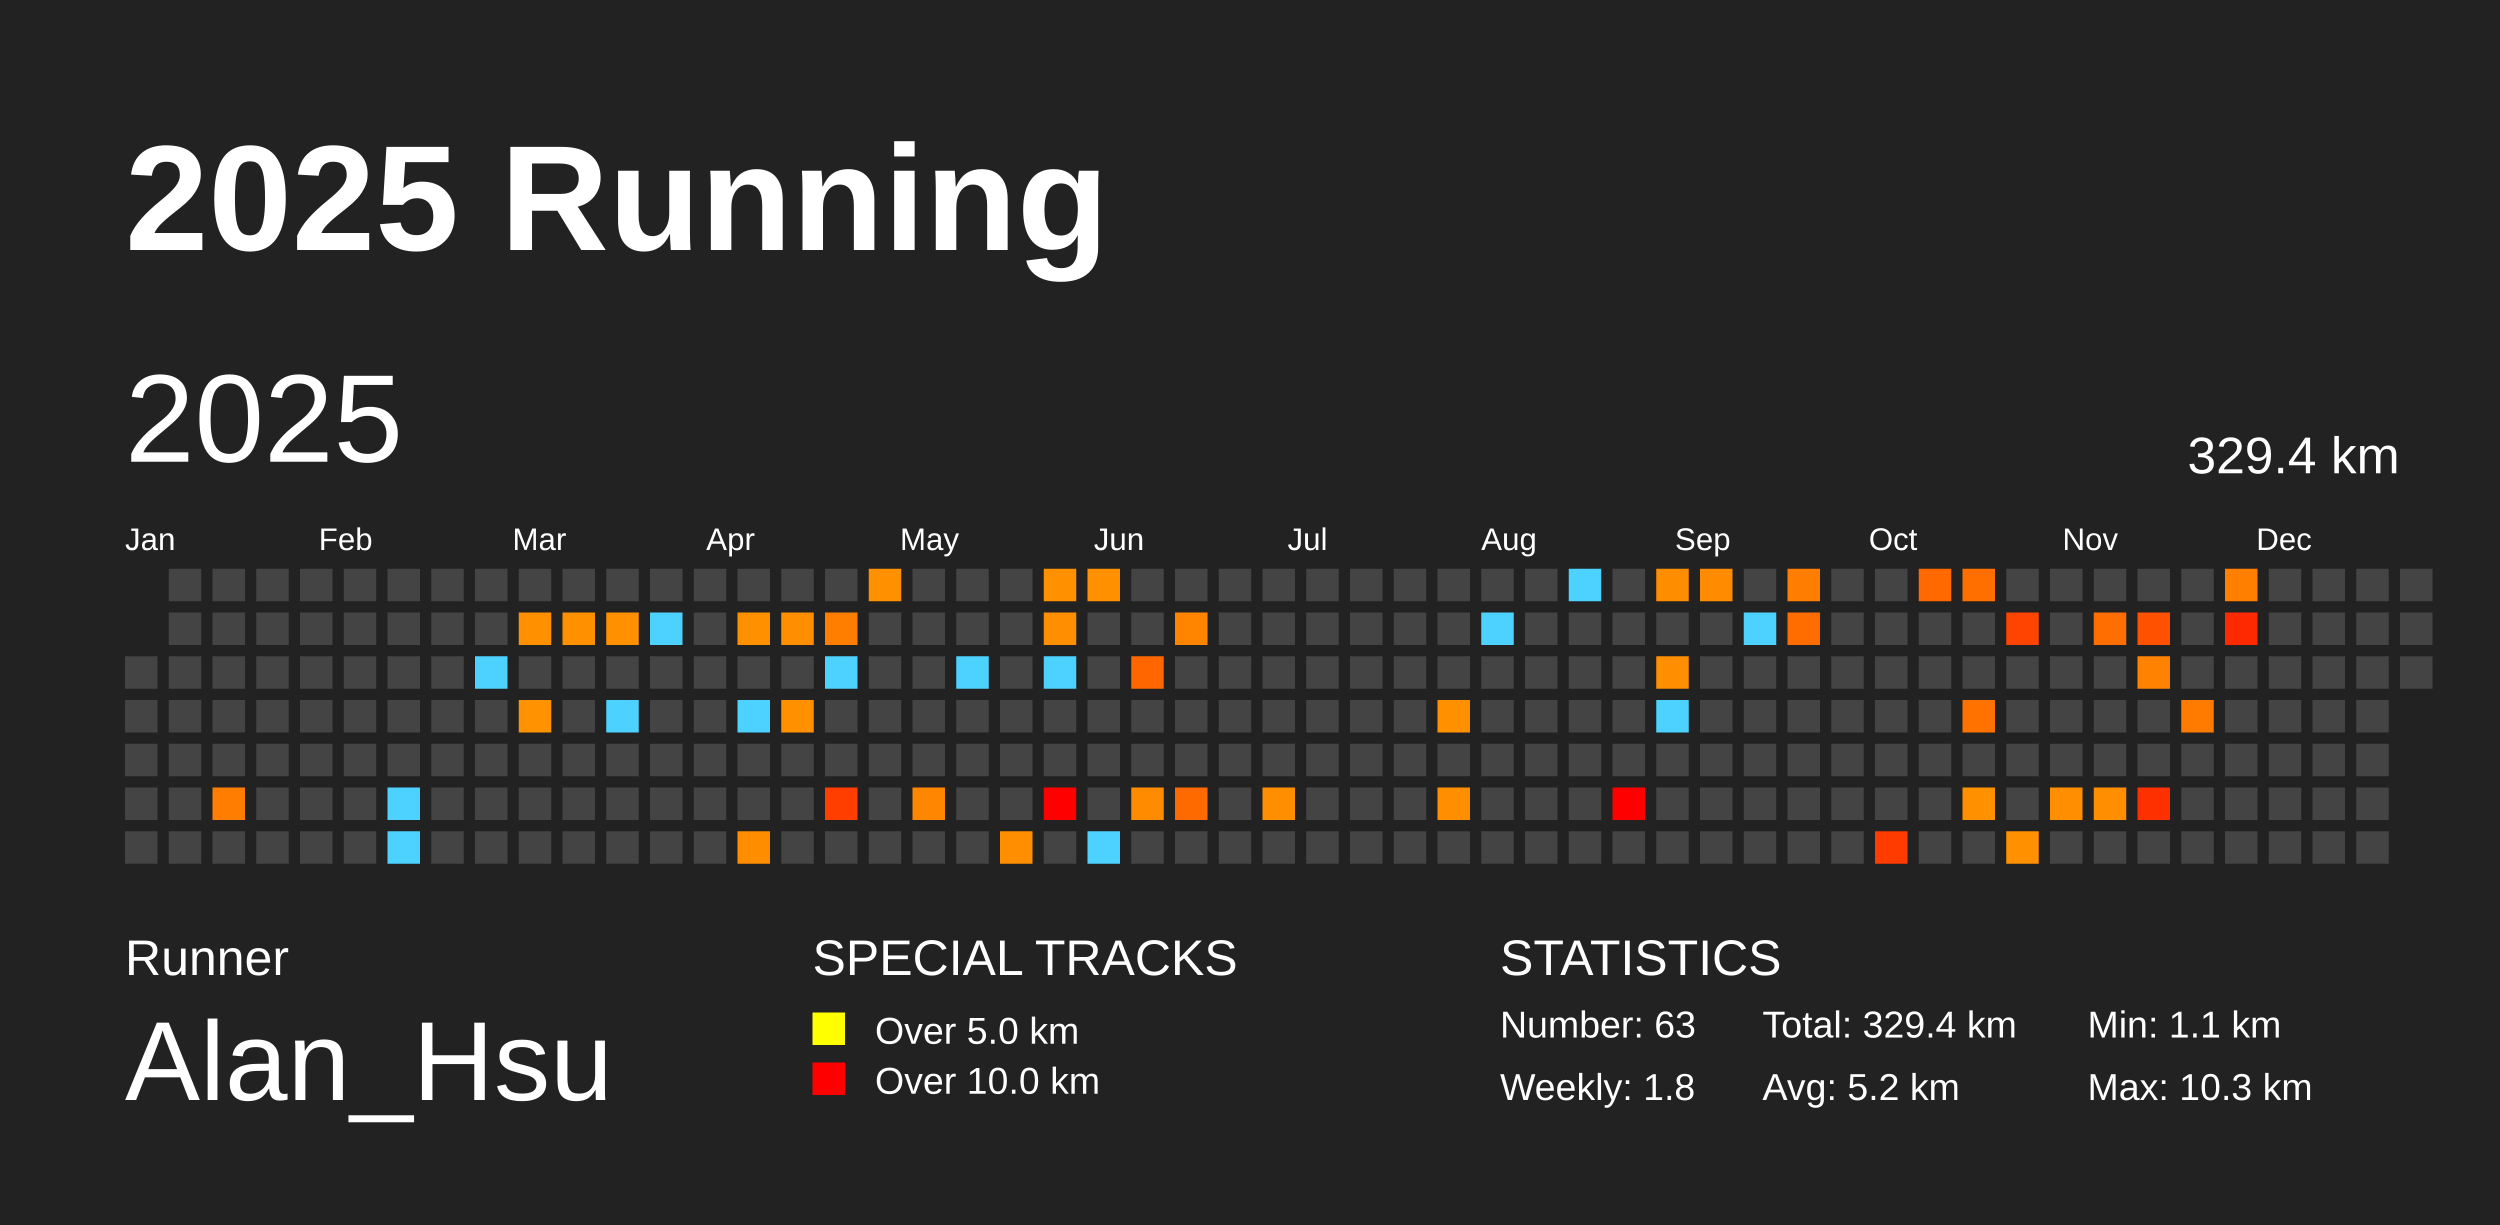
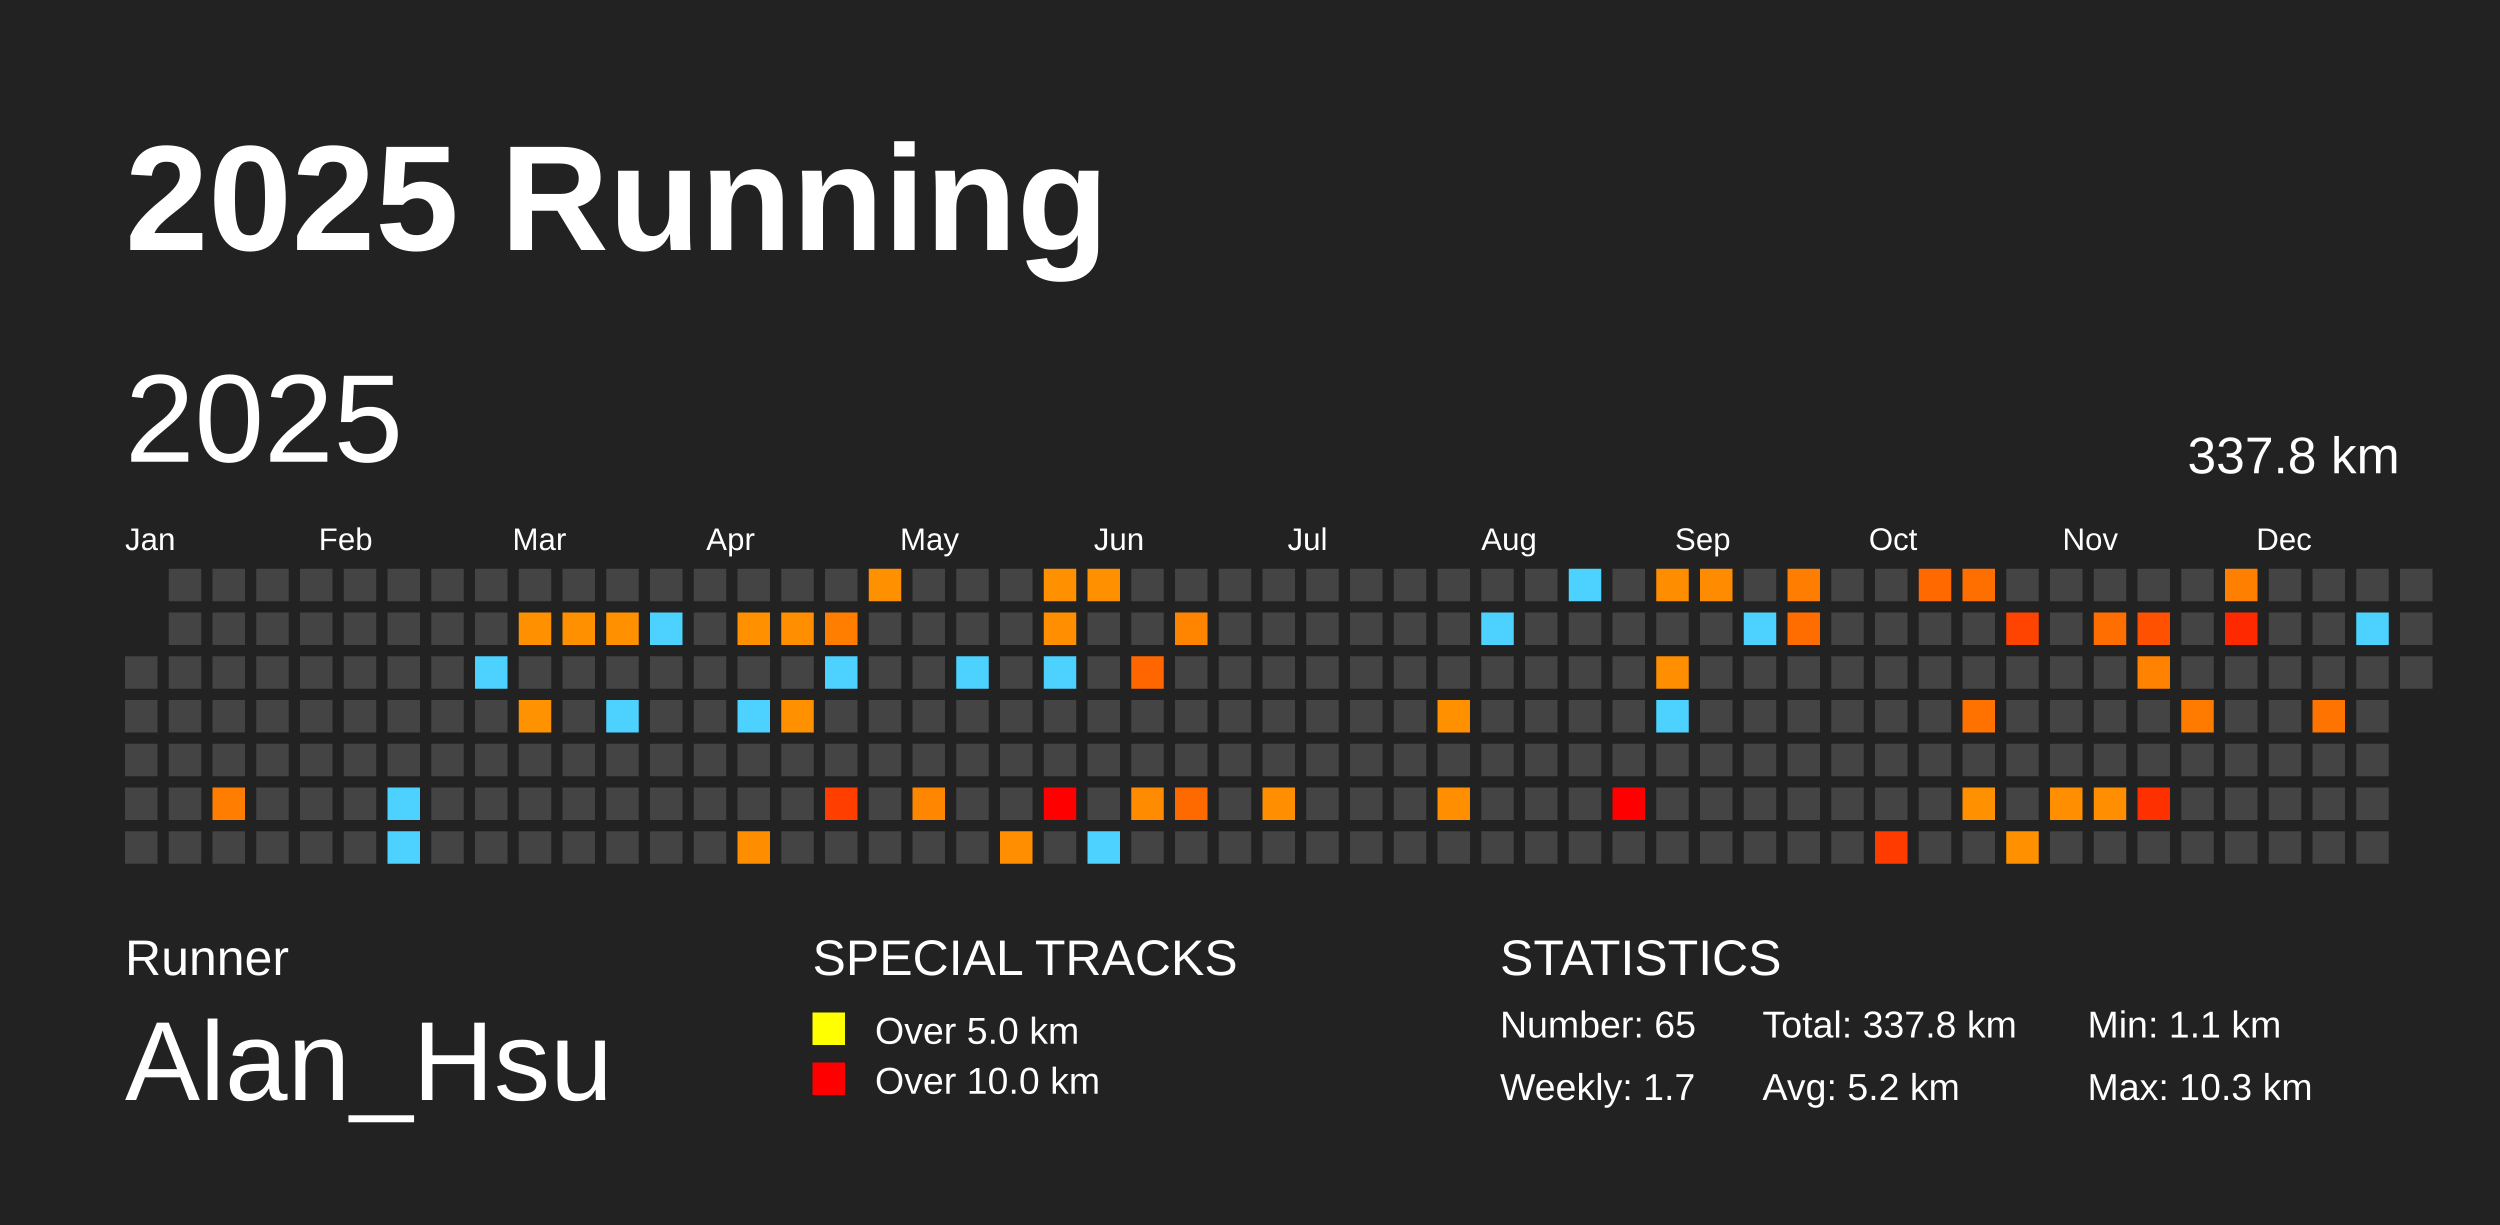
<svg xmlns="http://www.w3.org/2000/svg" baseProfile="full" height="98mm" version="1.1" viewBox="0,0,200,98" width="200mm">
  <defs />
  <rect fill="#222222" height="98" width="200" x="0" y="0" />
  <text fill="#FFFFFF" style="font-size:12px; font-family:Arial; font-weight:bold;" x="10" y="20">2025 Running</text>
  <text fill="#FFFFFF" style="font-size:4px; font-family:Arial" x="10" y="78">Runner</text>
  <text fill="#FFFFFF" style="font-size:9px; font-family:Arial" x="10" y="88">Alan_Hsu</text>
  <text fill="#FFFFFF" style="font-size:4px; font-family:Arial" x="65" y="78">SPECIAL TRACKS</text>
  <rect fill="yellow" height="2.6" width="2.6" x="65" y="81" />
  <text fill="#FFFFFF" style="font-size:3px; font-family:Arial" x="70" y="83.5">Over 5.0 km</text>
  <rect fill="red" height="2.6" width="2.6" x="65" y="85" />
  <text fill="#FFFFFF" style="font-size:3px; font-family:Arial" x="70" y="87.5">Over 10.0 km</text>
  <text fill="#FFFFFF" style="font-size:4px; font-family:Arial" x="120" y="78">STATISTICS</text>
-   <text fill="#FFFFFF" style="font-size:3px; font-family:Arial" x="120" y="83">Number: 63</text>
-   <text fill="#FFFFFF" style="font-size:3px; font-family:Arial" x="120" y="88">Weekly: 1.8</text>
-   <text fill="#FFFFFF" style="font-size:3px; font-family:Arial" x="141" y="83">Total: 329.4 km</text>
+   <text fill="#FFFFFF" style="font-size:3px; font-family:Arial" x="120" y="83">Number: 65</text>
+   <text fill="#FFFFFF" style="font-size:3px; font-family:Arial" x="120" y="88">Weekly: 1.7</text>
+   <text fill="#FFFFFF" style="font-size:3px; font-family:Arial" x="141" y="83">Total: 337.8 km</text>
  <text fill="#FFFFFF" style="font-size:3px; font-family:Arial" x="141" y="88">Avg: 5.2 km</text>
  <text fill="#FFFFFF" style="font-size:3px; font-family:Arial" x="167" y="83">Min: 1.1 km</text>
  <text fill="#FFFFFF" style="font-size:3px; font-family:Arial" x="167" y="88">Max: 10.3 km</text>
  <text dominant-baseline="hanging" fill="#FFFFFF" style="font-size:10.0px; font-family:Arial;" x="10" y="30">2025</text>
-   <text dominant-baseline="hanging" fill="#FFFFFF" style="font-size:4.125px; font-family:Arial;" x="175" y="35">329.4 km</text>
+   <text dominant-baseline="hanging" fill="#FFFFFF" style="font-size:4.125px; font-family:Arial;" x="175" y="35">337.8 km</text>
  <text fill="#FFFFFF" style="font-size:2.5px; font-family:Arial" x="10.0" y="44">Jan</text>
  <text fill="#FFFFFF" style="font-size:2.5px; font-family:Arial" x="25.5" y="44">Feb</text>
  <text fill="#FFFFFF" style="font-size:2.5px; font-family:Arial" x="41.0" y="44">Mar</text>
  <text fill="#FFFFFF" style="font-size:2.5px; font-family:Arial" x="56.5" y="44">Apr</text>
  <text fill="#FFFFFF" style="font-size:2.5px; font-family:Arial" x="72.0" y="44">May</text>
  <text fill="#FFFFFF" style="font-size:2.5px; font-family:Arial" x="87.5" y="44">Jun</text>
  <text fill="#FFFFFF" style="font-size:2.5px; font-family:Arial" x="103.0" y="44">Jul</text>
  <text fill="#FFFFFF" style="font-size:2.5px; font-family:Arial" x="118.5" y="44">Aug</text>
  <text fill="#FFFFFF" style="font-size:2.5px; font-family:Arial" x="134.0" y="44">Sep</text>
  <text fill="#FFFFFF" style="font-size:2.5px; font-family:Arial" x="149.5" y="44">Oct</text>
  <text fill="#FFFFFF" style="font-size:2.5px; font-family:Arial" x="165.0" y="44">Nov</text>
  <text fill="#FFFFFF" style="font-size:2.5px; font-family:Arial" x="180.5" y="44">Dec</text>
  <rect fill="#444444" height="2.6" width="2.6" x="10.0" y="52.5" />
  <rect fill="#444444" height="2.6" width="2.6" x="10.0" y="56.0" />
  <rect fill="#444444" height="2.6" width="2.6" x="10.0" y="59.5" />
  <rect fill="#444444" height="2.6" width="2.6" x="10.0" y="63.0" />
  <rect fill="#444444" height="2.6" width="2.6" x="10.0" y="66.5" />
  <rect fill="#444444" height="2.6" width="2.6" x="13.5" y="45.5" />
  <rect fill="#444444" height="2.6" width="2.6" x="13.5" y="49.0" />
  <rect fill="#444444" height="2.6" width="2.6" x="13.5" y="52.5" />
  <rect fill="#444444" height="2.6" width="2.6" x="13.5" y="56.0" />
  <rect fill="#444444" height="2.6" width="2.6" x="13.5" y="59.5" />
  <rect fill="#444444" height="2.6" width="2.6" x="13.5" y="63.0" />
  <rect fill="#444444" height="2.6" width="2.6" x="13.5" y="66.5" />
  <rect fill="#444444" height="2.6" width="2.6" x="17.0" y="45.5" />
  <rect fill="#444444" height="2.6" width="2.6" x="17.0" y="49.0" />
  <rect fill="#444444" height="2.6" width="2.6" x="17.0" y="52.5" />
  <rect fill="#444444" height="2.6" width="2.6" x="17.0" y="56.0" />
  <rect fill="#444444" height="2.6" width="2.6" x="17.0" y="59.5" />
  <rect fill="#ff7d00" height="2.6" width="2.6" x="17.0" y="63.0" />
  <rect fill="#444444" height="2.6" width="2.6" x="17.0" y="66.5" />
  <rect fill="#444444" height="2.6" width="2.6" x="20.5" y="45.5" />
  <rect fill="#444444" height="2.6" width="2.6" x="20.5" y="49.0" />
  <rect fill="#444444" height="2.6" width="2.6" x="20.5" y="52.5" />
  <rect fill="#444444" height="2.6" width="2.6" x="20.5" y="56.0" />
  <rect fill="#444444" height="2.6" width="2.6" x="20.5" y="59.5" />
  <rect fill="#444444" height="2.6" width="2.6" x="20.5" y="63.0" />
  <rect fill="#444444" height="2.6" width="2.6" x="20.5" y="66.5" />
  <rect fill="#444444" height="2.6" width="2.6" x="24.0" y="45.5" />
  <rect fill="#444444" height="2.6" width="2.6" x="24.0" y="49.0" />
  <rect fill="#444444" height="2.6" width="2.6" x="24.0" y="52.5" />
  <rect fill="#444444" height="2.6" width="2.6" x="24.0" y="56.0" />
  <rect fill="#444444" height="2.6" width="2.6" x="24.0" y="59.5" />
  <rect fill="#444444" height="2.6" width="2.6" x="24.0" y="63.0" />
  <rect fill="#444444" height="2.6" width="2.6" x="24.0" y="66.5" />
  <rect fill="#444444" height="2.6" width="2.6" x="27.5" y="45.5" />
  <rect fill="#444444" height="2.6" width="2.6" x="27.5" y="49.0" />
  <rect fill="#444444" height="2.6" width="2.6" x="27.5" y="52.5" />
  <rect fill="#444444" height="2.6" width="2.6" x="27.5" y="56.0" />
  <rect fill="#444444" height="2.6" width="2.6" x="27.5" y="59.5" />
  <rect fill="#444444" height="2.6" width="2.6" x="27.5" y="63.0" />
  <rect fill="#444444" height="2.6" width="2.6" x="27.5" y="66.5" />
  <rect fill="#444444" height="2.6" width="2.6" x="31.0" y="45.5" />
  <rect fill="#444444" height="2.6" width="2.6" x="31.0" y="49.0" />
  <rect fill="#444444" height="2.6" width="2.6" x="31.0" y="52.5" />
  <rect fill="#444444" height="2.6" width="2.6" x="31.0" y="56.0" />
  <rect fill="#444444" height="2.6" width="2.6" x="31.0" y="59.5" />
  <rect fill="#4dd2ff" height="2.6" width="2.6" x="31.0" y="63.0" />
  <rect fill="#4dd2ff" height="2.6" width="2.6" x="31.0" y="66.5" />
  <rect fill="#444444" height="2.6" width="2.6" x="34.5" y="45.5" />
  <rect fill="#444444" height="2.6" width="2.6" x="34.5" y="49.0" />
  <rect fill="#444444" height="2.6" width="2.6" x="34.5" y="52.5" />
  <rect fill="#444444" height="2.6" width="2.6" x="34.5" y="56.0" />
  <rect fill="#444444" height="2.6" width="2.6" x="34.5" y="59.5" />
  <rect fill="#444444" height="2.6" width="2.6" x="34.5" y="63.0" />
  <rect fill="#444444" height="2.6" width="2.6" x="34.5" y="66.5" />
  <rect fill="#444444" height="2.6" width="2.6" x="38.0" y="45.5" />
  <rect fill="#444444" height="2.6" width="2.6" x="38.0" y="49.0" />
  <rect fill="#4dd2ff" height="2.6" width="2.6" x="38.0" y="52.5" />
  <rect fill="#444444" height="2.6" width="2.6" x="38.0" y="56.0" />
  <rect fill="#444444" height="2.6" width="2.6" x="38.0" y="59.5" />
  <rect fill="#444444" height="2.6" width="2.6" x="38.0" y="63.0" />
  <rect fill="#444444" height="2.6" width="2.6" x="38.0" y="66.5" />
  <rect fill="#444444" height="2.6" width="2.6" x="41.5" y="45.5" />
  <rect fill="#ff9100" height="2.6" width="2.6" x="41.5" y="49.0" />
  <rect fill="#444444" height="2.6" width="2.6" x="41.5" y="52.5" />
  <rect fill="#ff9200" height="2.6" width="2.6" x="41.5" y="56.0" />
  <rect fill="#444444" height="2.6" width="2.6" x="41.5" y="59.5" />
  <rect fill="#444444" height="2.6" width="2.6" x="41.5" y="63.0" />
  <rect fill="#444444" height="2.6" width="2.6" x="41.5" y="66.5" />
  <rect fill="#444444" height="2.6" width="2.6" x="45.0" y="45.5" />
  <rect fill="#ff9100" height="2.6" width="2.6" x="45.0" y="49.0" />
  <rect fill="#444444" height="2.6" width="2.6" x="45.0" y="52.5" />
  <rect fill="#444444" height="2.6" width="2.6" x="45.0" y="56.0" />
  <rect fill="#444444" height="2.6" width="2.6" x="45.0" y="59.5" />
  <rect fill="#444444" height="2.6" width="2.6" x="45.0" y="63.0" />
  <rect fill="#444444" height="2.6" width="2.6" x="45.0" y="66.5" />
  <rect fill="#444444" height="2.6" width="2.6" x="48.5" y="45.5" />
  <rect fill="#ff9100" height="2.6" width="2.6" x="48.5" y="49.0" />
  <rect fill="#444444" height="2.6" width="2.6" x="48.5" y="52.5" />
  <rect fill="#4dd2ff" height="2.6" width="2.6" x="48.5" y="56.0" />
  <rect fill="#444444" height="2.6" width="2.6" x="48.5" y="59.5" />
  <rect fill="#444444" height="2.6" width="2.6" x="48.5" y="63.0" />
  <rect fill="#444444" height="2.6" width="2.6" x="48.5" y="66.5" />
  <rect fill="#444444" height="2.6" width="2.6" x="52.0" y="45.5" />
  <rect fill="#4dd2ff" height="2.6" width="2.6" x="52.0" y="49.0" />
  <rect fill="#444444" height="2.6" width="2.6" x="52.0" y="52.5" />
  <rect fill="#444444" height="2.6" width="2.6" x="52.0" y="56.0" />
  <rect fill="#444444" height="2.6" width="2.6" x="52.0" y="59.5" />
  <rect fill="#444444" height="2.6" width="2.6" x="52.0" y="63.0" />
  <rect fill="#444444" height="2.6" width="2.6" x="52.0" y="66.5" />
  <rect fill="#444444" height="2.6" width="2.6" x="55.5" y="45.5" />
  <rect fill="#444444" height="2.6" width="2.6" x="55.5" y="49.0" />
  <rect fill="#444444" height="2.6" width="2.6" x="55.5" y="52.5" />
  <rect fill="#444444" height="2.6" width="2.6" x="55.5" y="56.0" />
  <rect fill="#444444" height="2.6" width="2.6" x="55.5" y="59.5" />
  <rect fill="#444444" height="2.6" width="2.6" x="55.5" y="63.0" />
  <rect fill="#444444" height="2.6" width="2.6" x="55.5" y="66.5" />
  <rect fill="#444444" height="2.6" width="2.6" x="59.0" y="45.5" />
  <rect fill="#ff9100" height="2.6" width="2.6" x="59.0" y="49.0" />
  <rect fill="#444444" height="2.6" width="2.6" x="59.0" y="52.5" />
  <rect fill="#4dd2ff" height="2.6" width="2.6" x="59.0" y="56.0" />
  <rect fill="#444444" height="2.6" width="2.6" x="59.0" y="59.5" />
  <rect fill="#444444" height="2.6" width="2.6" x="59.0" y="63.0" />
  <rect fill="#ff8d00" height="2.6" width="2.6" x="59.0" y="66.5" />
  <rect fill="#444444" height="2.6" width="2.6" x="62.5" y="45.5" />
  <rect fill="#ff8f00" height="2.6" width="2.6" x="62.5" y="49.0" />
  <rect fill="#444444" height="2.6" width="2.6" x="62.5" y="52.5" />
  <rect fill="#ff9100" height="2.6" width="2.6" x="62.5" y="56.0" />
  <rect fill="#444444" height="2.6" width="2.6" x="62.5" y="59.5" />
  <rect fill="#444444" height="2.6" width="2.6" x="62.5" y="63.0" />
  <rect fill="#444444" height="2.6" width="2.6" x="62.5" y="66.5" />
  <rect fill="#444444" height="2.6" width="2.6" x="66.0" y="45.5" />
  <rect fill="#ff7e00" height="2.6" width="2.6" x="66.0" y="49.0" />
  <rect fill="#4dd2ff" height="2.6" width="2.6" x="66.0" y="52.5" />
  <rect fill="#444444" height="2.6" width="2.6" x="66.0" y="56.0" />
  <rect fill="#444444" height="2.6" width="2.6" x="66.0" y="59.5" />
  <rect fill="#ff3e00" height="2.6" width="2.6" x="66.0" y="63.0" />
  <rect fill="#444444" height="2.6" width="2.6" x="66.0" y="66.5" />
  <rect fill="#ff9100" height="2.6" width="2.6" x="69.5" y="45.5" />
  <rect fill="#444444" height="2.6" width="2.6" x="69.5" y="49.0" />
  <rect fill="#444444" height="2.6" width="2.6" x="69.5" y="52.5" />
  <rect fill="#444444" height="2.6" width="2.6" x="69.5" y="56.0" />
  <rect fill="#444444" height="2.6" width="2.6" x="69.5" y="59.5" />
  <rect fill="#444444" height="2.6" width="2.6" x="69.5" y="63.0" />
  <rect fill="#444444" height="2.6" width="2.6" x="69.5" y="66.5" />
  <rect fill="#444444" height="2.6" width="2.6" x="73.0" y="45.5" />
  <rect fill="#444444" height="2.6" width="2.6" x="73.0" y="49.0" />
  <rect fill="#444444" height="2.6" width="2.6" x="73.0" y="52.5" />
  <rect fill="#444444" height="2.6" width="2.6" x="73.0" y="56.0" />
  <rect fill="#444444" height="2.6" width="2.6" x="73.0" y="59.5" />
  <rect fill="#ff8600" height="2.6" width="2.6" x="73.0" y="63.0" />
  <rect fill="#444444" height="2.6" width="2.6" x="73.0" y="66.5" />
  <rect fill="#444444" height="2.6" width="2.6" x="76.5" y="45.5" />
  <rect fill="#444444" height="2.6" width="2.6" x="76.5" y="49.0" />
  <rect fill="#4dd2ff" height="2.6" width="2.6" x="76.5" y="52.5" />
  <rect fill="#444444" height="2.6" width="2.6" x="76.5" y="56.0" />
  <rect fill="#444444" height="2.6" width="2.6" x="76.5" y="59.5" />
  <rect fill="#444444" height="2.6" width="2.6" x="76.5" y="63.0" />
  <rect fill="#444444" height="2.6" width="2.6" x="76.5" y="66.5" />
  <rect fill="#444444" height="2.6" width="2.6" x="80.0" y="45.5" />
  <rect fill="#444444" height="2.6" width="2.6" x="80.0" y="49.0" />
  <rect fill="#444444" height="2.6" width="2.6" x="80.0" y="52.5" />
  <rect fill="#444444" height="2.6" width="2.6" x="80.0" y="56.0" />
  <rect fill="#444444" height="2.6" width="2.6" x="80.0" y="59.5" />
  <rect fill="#444444" height="2.6" width="2.6" x="80.0" y="63.0" />
  <rect fill="#ff8f00" height="2.6" width="2.6" x="80.0" y="66.5" />
  <rect fill="#ff9000" height="2.6" width="2.6" x="83.5" y="45.5" />
  <rect fill="#ff8f00" height="2.6" width="2.6" x="83.5" y="49.0" />
  <rect fill="#4dd2ff" height="2.6" width="2.6" x="83.5" y="52.5" />
  <rect fill="#444444" height="2.6" width="2.6" x="83.5" y="56.0" />
  <rect fill="#444444" height="2.6" width="2.6" x="83.5" y="59.5" />
  <rect fill="red" height="2.6" width="2.6" x="83.5" y="63.0" />
  <rect fill="#444444" height="2.6" width="2.6" x="83.5" y="66.5" />
  <rect fill="#ff9100" height="2.6" width="2.6" x="87.0" y="45.5" />
  <rect fill="#444444" height="2.6" width="2.6" x="87.0" y="49.0" />
  <rect fill="#444444" height="2.6" width="2.6" x="87.0" y="52.5" />
  <rect fill="#444444" height="2.6" width="2.6" x="87.0" y="56.0" />
  <rect fill="#444444" height="2.6" width="2.6" x="87.0" y="59.5" />
  <rect fill="#444444" height="2.6" width="2.6" x="87.0" y="63.0" />
  <rect fill="#4dd2ff" height="2.6" width="2.6" x="87.0" y="66.5" />
  <rect fill="#444444" height="2.6" width="2.6" x="90.5" y="45.5" />
  <rect fill="#444444" height="2.6" width="2.6" x="90.5" y="49.0" />
  <rect fill="#ff6600" height="2.6" width="2.6" x="90.5" y="52.5" />
  <rect fill="#444444" height="2.6" width="2.6" x="90.5" y="56.0" />
  <rect fill="#444444" height="2.6" width="2.6" x="90.5" y="59.5" />
  <rect fill="#ff8c00" height="2.6" width="2.6" x="90.5" y="63.0" />
  <rect fill="#444444" height="2.6" width="2.6" x="90.5" y="66.5" />
  <rect fill="#444444" height="2.6" width="2.6" x="94.0" y="45.5" />
  <rect fill="#ff8500" height="2.6" width="2.6" x="94.0" y="49.0" />
  <rect fill="#444444" height="2.6" width="2.6" x="94.0" y="52.5" />
  <rect fill="#444444" height="2.6" width="2.6" x="94.0" y="56.0" />
  <rect fill="#444444" height="2.6" width="2.6" x="94.0" y="59.5" />
  <rect fill="#ff6a00" height="2.6" width="2.6" x="94.0" y="63.0" />
  <rect fill="#444444" height="2.6" width="2.6" x="94.0" y="66.5" />
  <rect fill="#444444" height="2.6" width="2.6" x="97.5" y="45.5" />
  <rect fill="#444444" height="2.6" width="2.6" x="97.5" y="49.0" />
  <rect fill="#444444" height="2.6" width="2.6" x="97.5" y="52.5" />
  <rect fill="#444444" height="2.6" width="2.6" x="97.5" y="56.0" />
  <rect fill="#444444" height="2.6" width="2.6" x="97.5" y="59.5" />
  <rect fill="#444444" height="2.6" width="2.6" x="97.5" y="63.0" />
  <rect fill="#444444" height="2.6" width="2.6" x="97.5" y="66.5" />
  <rect fill="#444444" height="2.6" width="2.6" x="101.0" y="45.5" />
  <rect fill="#444444" height="2.6" width="2.6" x="101.0" y="49.0" />
  <rect fill="#444444" height="2.6" width="2.6" x="101.0" y="52.5" />
  <rect fill="#444444" height="2.6" width="2.6" x="101.0" y="56.0" />
  <rect fill="#444444" height="2.6" width="2.6" x="101.0" y="59.5" />
  <rect fill="#ff8f00" height="2.6" width="2.6" x="101.0" y="63.0" />
  <rect fill="#444444" height="2.6" width="2.6" x="101.0" y="66.5" />
  <rect fill="#444444" height="2.6" width="2.6" x="104.5" y="45.5" />
  <rect fill="#444444" height="2.6" width="2.6" x="104.5" y="49.0" />
  <rect fill="#444444" height="2.6" width="2.6" x="104.5" y="52.5" />
  <rect fill="#444444" height="2.6" width="2.6" x="104.5" y="56.0" />
  <rect fill="#444444" height="2.6" width="2.6" x="104.5" y="59.5" />
  <rect fill="#444444" height="2.6" width="2.6" x="104.5" y="63.0" />
  <rect fill="#444444" height="2.6" width="2.6" x="104.5" y="66.5" />
  <rect fill="#444444" height="2.6" width="2.6" x="108.0" y="45.5" />
  <rect fill="#444444" height="2.6" width="2.6" x="108.0" y="49.0" />
  <rect fill="#444444" height="2.6" width="2.6" x="108.0" y="52.5" />
  <rect fill="#444444" height="2.6" width="2.6" x="108.0" y="56.0" />
  <rect fill="#444444" height="2.6" width="2.6" x="108.0" y="59.5" />
  <rect fill="#444444" height="2.6" width="2.6" x="108.0" y="63.0" />
  <rect fill="#444444" height="2.6" width="2.6" x="108.0" y="66.5" />
  <rect fill="#444444" height="2.6" width="2.6" x="111.5" y="45.5" />
  <rect fill="#444444" height="2.6" width="2.6" x="111.5" y="49.0" />
  <rect fill="#444444" height="2.6" width="2.6" x="111.5" y="52.5" />
  <rect fill="#444444" height="2.6" width="2.6" x="111.5" y="56.0" />
  <rect fill="#444444" height="2.6" width="2.6" x="111.5" y="59.5" />
  <rect fill="#444444" height="2.6" width="2.6" x="111.5" y="63.0" />
  <rect fill="#444444" height="2.6" width="2.6" x="111.5" y="66.5" />
  <rect fill="#444444" height="2.6" width="2.6" x="115.0" y="45.5" />
  <rect fill="#444444" height="2.6" width="2.6" x="115.0" y="49.0" />
  <rect fill="#444444" height="2.6" width="2.6" x="115.0" y="52.5" />
  <rect fill="#ff9000" height="2.6" width="2.6" x="115.0" y="56.0" />
  <rect fill="#444444" height="2.6" width="2.6" x="115.0" y="59.5" />
  <rect fill="#ff8f00" height="2.6" width="2.6" x="115.0" y="63.0" />
  <rect fill="#444444" height="2.6" width="2.6" x="115.0" y="66.5" />
  <rect fill="#444444" height="2.6" width="2.6" x="118.5" y="45.5" />
  <rect fill="#4dd2ff" height="2.6" width="2.6" x="118.5" y="49.0" />
  <rect fill="#444444" height="2.6" width="2.6" x="118.5" y="52.5" />
  <rect fill="#444444" height="2.6" width="2.6" x="118.5" y="56.0" />
  <rect fill="#444444" height="2.6" width="2.6" x="118.5" y="59.5" />
  <rect fill="#444444" height="2.6" width="2.6" x="118.5" y="63.0" />
  <rect fill="#444444" height="2.6" width="2.6" x="118.5" y="66.5" />
  <rect fill="#444444" height="2.6" width="2.6" x="122.0" y="45.5" />
  <rect fill="#444444" height="2.6" width="2.6" x="122.0" y="49.0" />
  <rect fill="#444444" height="2.6" width="2.6" x="122.0" y="52.5" />
  <rect fill="#444444" height="2.6" width="2.6" x="122.0" y="56.0" />
  <rect fill="#444444" height="2.6" width="2.6" x="122.0" y="59.5" />
  <rect fill="#444444" height="2.6" width="2.6" x="122.0" y="63.0" />
  <rect fill="#444444" height="2.6" width="2.6" x="122.0" y="66.5" />
  <rect fill="#4dd2ff" height="2.6" width="2.6" x="125.5" y="45.5" />
  <rect fill="#444444" height="2.6" width="2.6" x="125.5" y="49.0" />
  <rect fill="#444444" height="2.6" width="2.6" x="125.5" y="52.5" />
  <rect fill="#444444" height="2.6" width="2.6" x="125.5" y="56.0" />
  <rect fill="#444444" height="2.6" width="2.6" x="125.5" y="59.5" />
  <rect fill="#444444" height="2.6" width="2.6" x="125.5" y="63.0" />
  <rect fill="#444444" height="2.6" width="2.6" x="125.5" y="66.5" />
  <rect fill="#444444" height="2.6" width="2.6" x="129.0" y="45.5" />
  <rect fill="#444444" height="2.6" width="2.6" x="129.0" y="49.0" />
  <rect fill="#444444" height="2.6" width="2.6" x="129.0" y="52.5" />
  <rect fill="#444444" height="2.6" width="2.6" x="129.0" y="56.0" />
  <rect fill="#444444" height="2.6" width="2.6" x="129.0" y="59.5" />
  <rect fill="red" height="2.6" width="2.6" x="129.0" y="63.0" />
  <rect fill="#444444" height="2.6" width="2.6" x="129.0" y="66.5" />
  <rect fill="#ff8d00" height="2.6" width="2.6" x="132.5" y="45.5" />
  <rect fill="#444444" height="2.6" width="2.6" x="132.5" y="49.0" />
  <rect fill="#ff8e00" height="2.6" width="2.6" x="132.5" y="52.5" />
  <rect fill="#4dd2ff" height="2.6" width="2.6" x="132.5" y="56.0" />
  <rect fill="#444444" height="2.6" width="2.6" x="132.5" y="59.5" />
  <rect fill="#444444" height="2.6" width="2.6" x="132.5" y="63.0" />
  <rect fill="#444444" height="2.6" width="2.6" x="132.5" y="66.5" />
  <rect fill="#ff8b00" height="2.6" width="2.6" x="136.0" y="45.5" />
  <rect fill="#444444" height="2.6" width="2.6" x="136.0" y="49.0" />
  <rect fill="#444444" height="2.6" width="2.6" x="136.0" y="52.5" />
  <rect fill="#444444" height="2.6" width="2.6" x="136.0" y="56.0" />
  <rect fill="#444444" height="2.6" width="2.6" x="136.0" y="59.5" />
  <rect fill="#444444" height="2.6" width="2.6" x="136.0" y="63.0" />
  <rect fill="#444444" height="2.6" width="2.6" x="136.0" y="66.5" />
  <rect fill="#444444" height="2.6" width="2.6" x="139.5" y="45.5" />
  <rect fill="#4dd2ff" height="2.6" width="2.6" x="139.5" y="49.0" />
  <rect fill="#444444" height="2.6" width="2.6" x="139.5" y="52.5" />
  <rect fill="#444444" height="2.6" width="2.6" x="139.5" y="56.0" />
  <rect fill="#444444" height="2.6" width="2.6" x="139.5" y="59.5" />
  <rect fill="#444444" height="2.6" width="2.6" x="139.5" y="63.0" />
  <rect fill="#444444" height="2.6" width="2.6" x="139.5" y="66.5" />
  <rect fill="#ff7d00" height="2.6" width="2.6" x="143.0" y="45.5" />
  <rect fill="#ff6c00" height="2.6" width="2.6" x="143.0" y="49.0" />
  <rect fill="#444444" height="2.6" width="2.6" x="143.0" y="52.5" />
  <rect fill="#444444" height="2.6" width="2.6" x="143.0" y="56.0" />
  <rect fill="#444444" height="2.6" width="2.6" x="143.0" y="59.5" />
  <rect fill="#444444" height="2.6" width="2.6" x="143.0" y="63.0" />
  <rect fill="#444444" height="2.6" width="2.6" x="143.0" y="66.5" />
  <rect fill="#444444" height="2.6" width="2.6" x="146.5" y="45.5" />
  <rect fill="#444444" height="2.6" width="2.6" x="146.5" y="49.0" />
  <rect fill="#444444" height="2.6" width="2.6" x="146.5" y="52.5" />
  <rect fill="#444444" height="2.6" width="2.6" x="146.5" y="56.0" />
  <rect fill="#444444" height="2.6" width="2.6" x="146.5" y="59.5" />
  <rect fill="#444444" height="2.6" width="2.6" x="146.5" y="63.0" />
  <rect fill="#444444" height="2.6" width="2.6" x="146.5" y="66.5" />
  <rect fill="#444444" height="2.6" width="2.6" x="150.0" y="45.5" />
  <rect fill="#444444" height="2.6" width="2.6" x="150.0" y="49.0" />
  <rect fill="#444444" height="2.6" width="2.6" x="150.0" y="52.5" />
  <rect fill="#444444" height="2.6" width="2.6" x="150.0" y="56.0" />
  <rect fill="#444444" height="2.6" width="2.6" x="150.0" y="59.5" />
  <rect fill="#444444" height="2.6" width="2.6" x="150.0" y="63.0" />
  <rect fill="#ff3b00" height="2.6" width="2.6" x="150.0" y="66.5" />
  <rect fill="#ff6900" height="2.6" width="2.6" x="153.5" y="45.5" />
  <rect fill="#444444" height="2.6" width="2.6" x="153.5" y="49.0" />
  <rect fill="#444444" height="2.6" width="2.6" x="153.5" y="52.5" />
  <rect fill="#444444" height="2.6" width="2.6" x="153.5" y="56.0" />
  <rect fill="#444444" height="2.6" width="2.6" x="153.5" y="59.5" />
  <rect fill="#444444" height="2.6" width="2.6" x="153.5" y="63.0" />
  <rect fill="#444444" height="2.6" width="2.6" x="153.5" y="66.5" />
  <rect fill="#ff6f00" height="2.6" width="2.6" x="157.0" y="45.5" />
  <rect fill="#444444" height="2.6" width="2.6" x="157.0" y="49.0" />
  <rect fill="#444444" height="2.6" width="2.6" x="157.0" y="52.5" />
  <rect fill="#ff7200" height="2.6" width="2.6" x="157.0" y="56.0" />
  <rect fill="#444444" height="2.6" width="2.6" x="157.0" y="59.5" />
  <rect fill="#ff9100" height="2.6" width="2.6" x="157.0" y="63.0" />
  <rect fill="#444444" height="2.6" width="2.6" x="157.0" y="66.5" />
  <rect fill="#444444" height="2.6" width="2.6" x="160.5" y="45.5" />
  <rect fill="#ff4300" height="2.6" width="2.6" x="160.5" y="49.0" />
  <rect fill="#444444" height="2.6" width="2.6" x="160.5" y="52.5" />
  <rect fill="#444444" height="2.6" width="2.6" x="160.5" y="56.0" />
  <rect fill="#444444" height="2.6" width="2.6" x="160.5" y="59.5" />
  <rect fill="#444444" height="2.6" width="2.6" x="160.5" y="63.0" />
  <rect fill="#ff9100" height="2.6" width="2.6" x="160.5" y="66.5" />
  <rect fill="#444444" height="2.6" width="2.6" x="164.0" y="45.5" />
  <rect fill="#444444" height="2.6" width="2.6" x="164.0" y="49.0" />
  <rect fill="#444444" height="2.6" width="2.6" x="164.0" y="52.5" />
  <rect fill="#444444" height="2.6" width="2.6" x="164.0" y="56.0" />
  <rect fill="#444444" height="2.6" width="2.6" x="164.0" y="59.5" />
  <rect fill="#ff8e00" height="2.6" width="2.6" x="164.0" y="63.0" />
  <rect fill="#444444" height="2.6" width="2.6" x="164.0" y="66.5" />
  <rect fill="#444444" height="2.6" width="2.6" x="167.5" y="45.5" />
  <rect fill="#ff6e00" height="2.6" width="2.6" x="167.5" y="49.0" />
  <rect fill="#444444" height="2.6" width="2.6" x="167.5" y="52.5" />
  <rect fill="#444444" height="2.6" width="2.6" x="167.5" y="56.0" />
  <rect fill="#444444" height="2.6" width="2.6" x="167.5" y="59.5" />
  <rect fill="#ff8e00" height="2.6" width="2.6" x="167.5" y="63.0" />
  <rect fill="#444444" height="2.6" width="2.6" x="167.5" y="66.5" />
  <rect fill="#444444" height="2.6" width="2.6" x="171.0" y="45.5" />
  <rect fill="#ff5100" height="2.6" width="2.6" x="171.0" y="49.0" />
  <rect fill="#ff8300" height="2.6" width="2.6" x="171.0" y="52.5" />
  <rect fill="#444444" height="2.6" width="2.6" x="171.0" y="56.0" />
  <rect fill="#444444" height="2.6" width="2.6" x="171.0" y="59.5" />
  <rect fill="#ff3000" height="2.6" width="2.6" x="171.0" y="63.0" />
  <rect fill="#444444" height="2.6" width="2.6" x="171.0" y="66.5" />
  <rect fill="#444444" height="2.6" width="2.6" x="174.5" y="45.5" />
  <rect fill="#444444" height="2.6" width="2.6" x="174.5" y="49.0" />
  <rect fill="#444444" height="2.6" width="2.6" x="174.5" y="52.5" />
  <rect fill="#ff7b00" height="2.6" width="2.6" x="174.5" y="56.0" />
  <rect fill="#444444" height="2.6" width="2.6" x="174.5" y="59.5" />
  <rect fill="#444444" height="2.6" width="2.6" x="174.5" y="63.0" />
  <rect fill="#444444" height="2.6" width="2.6" x="174.5" y="66.5" />
  <rect fill="#ff7f00" height="2.6" width="2.6" x="178.0" y="45.5" />
  <rect fill="#ff2900" height="2.6" width="2.6" x="178.0" y="49.0" />
  <rect fill="#444444" height="2.6" width="2.6" x="178.0" y="52.5" />
  <rect fill="#444444" height="2.6" width="2.6" x="178.0" y="56.0" />
  <rect fill="#444444" height="2.6" width="2.6" x="178.0" y="59.5" />
  <rect fill="#444444" height="2.6" width="2.6" x="178.0" y="63.0" />
  <rect fill="#444444" height="2.6" width="2.6" x="178.0" y="66.5" />
  <rect fill="#444444" height="2.6" width="2.6" x="181.5" y="45.5" />
  <rect fill="#444444" height="2.6" width="2.6" x="181.5" y="49.0" />
  <rect fill="#444444" height="2.6" width="2.6" x="181.5" y="52.5" />
  <rect fill="#444444" height="2.6" width="2.6" x="181.5" y="56.0" />
  <rect fill="#444444" height="2.6" width="2.6" x="181.5" y="59.5" />
  <rect fill="#444444" height="2.6" width="2.6" x="181.5" y="63.0" />
  <rect fill="#444444" height="2.6" width="2.6" x="181.5" y="66.5" />
  <rect fill="#444444" height="2.6" width="2.6" x="185.0" y="45.5" />
  <rect fill="#444444" height="2.6" width="2.6" x="185.0" y="49.0" />
  <rect fill="#444444" height="2.6" width="2.6" x="185.0" y="52.5" />
-   <rect fill="#444444" height="2.6" width="2.6" x="185.0" y="56.0" />
+   <rect fill="#ff7400" height="2.6" width="2.6" x="185.0" y="56.0" />
  <rect fill="#444444" height="2.6" width="2.6" x="185.0" y="59.5" />
  <rect fill="#444444" height="2.6" width="2.6" x="185.0" y="63.0" />
  <rect fill="#444444" height="2.6" width="2.6" x="185.0" y="66.5" />
  <rect fill="#444444" height="2.6" width="2.6" x="188.5" y="45.5" />
-   <rect fill="#444444" height="2.6" width="2.6" x="188.5" y="49.0" />
+   <rect fill="#4dd2ff" height="2.6" width="2.6" x="188.5" y="49.0" />
  <rect fill="#444444" height="2.6" width="2.6" x="188.5" y="52.5" />
  <rect fill="#444444" height="2.6" width="2.6" x="188.5" y="56.0" />
  <rect fill="#444444" height="2.6" width="2.6" x="188.5" y="59.5" />
  <rect fill="#444444" height="2.6" width="2.6" x="188.5" y="63.0" />
  <rect fill="#444444" height="2.6" width="2.6" x="188.5" y="66.5" />
  <rect fill="#444444" height="2.6" width="2.6" x="192.0" y="45.5" />
  <rect fill="#444444" height="2.6" width="2.6" x="192.0" y="49.0" />
  <rect fill="#444444" height="2.6" width="2.6" x="192.0" y="52.5" />
</svg>
